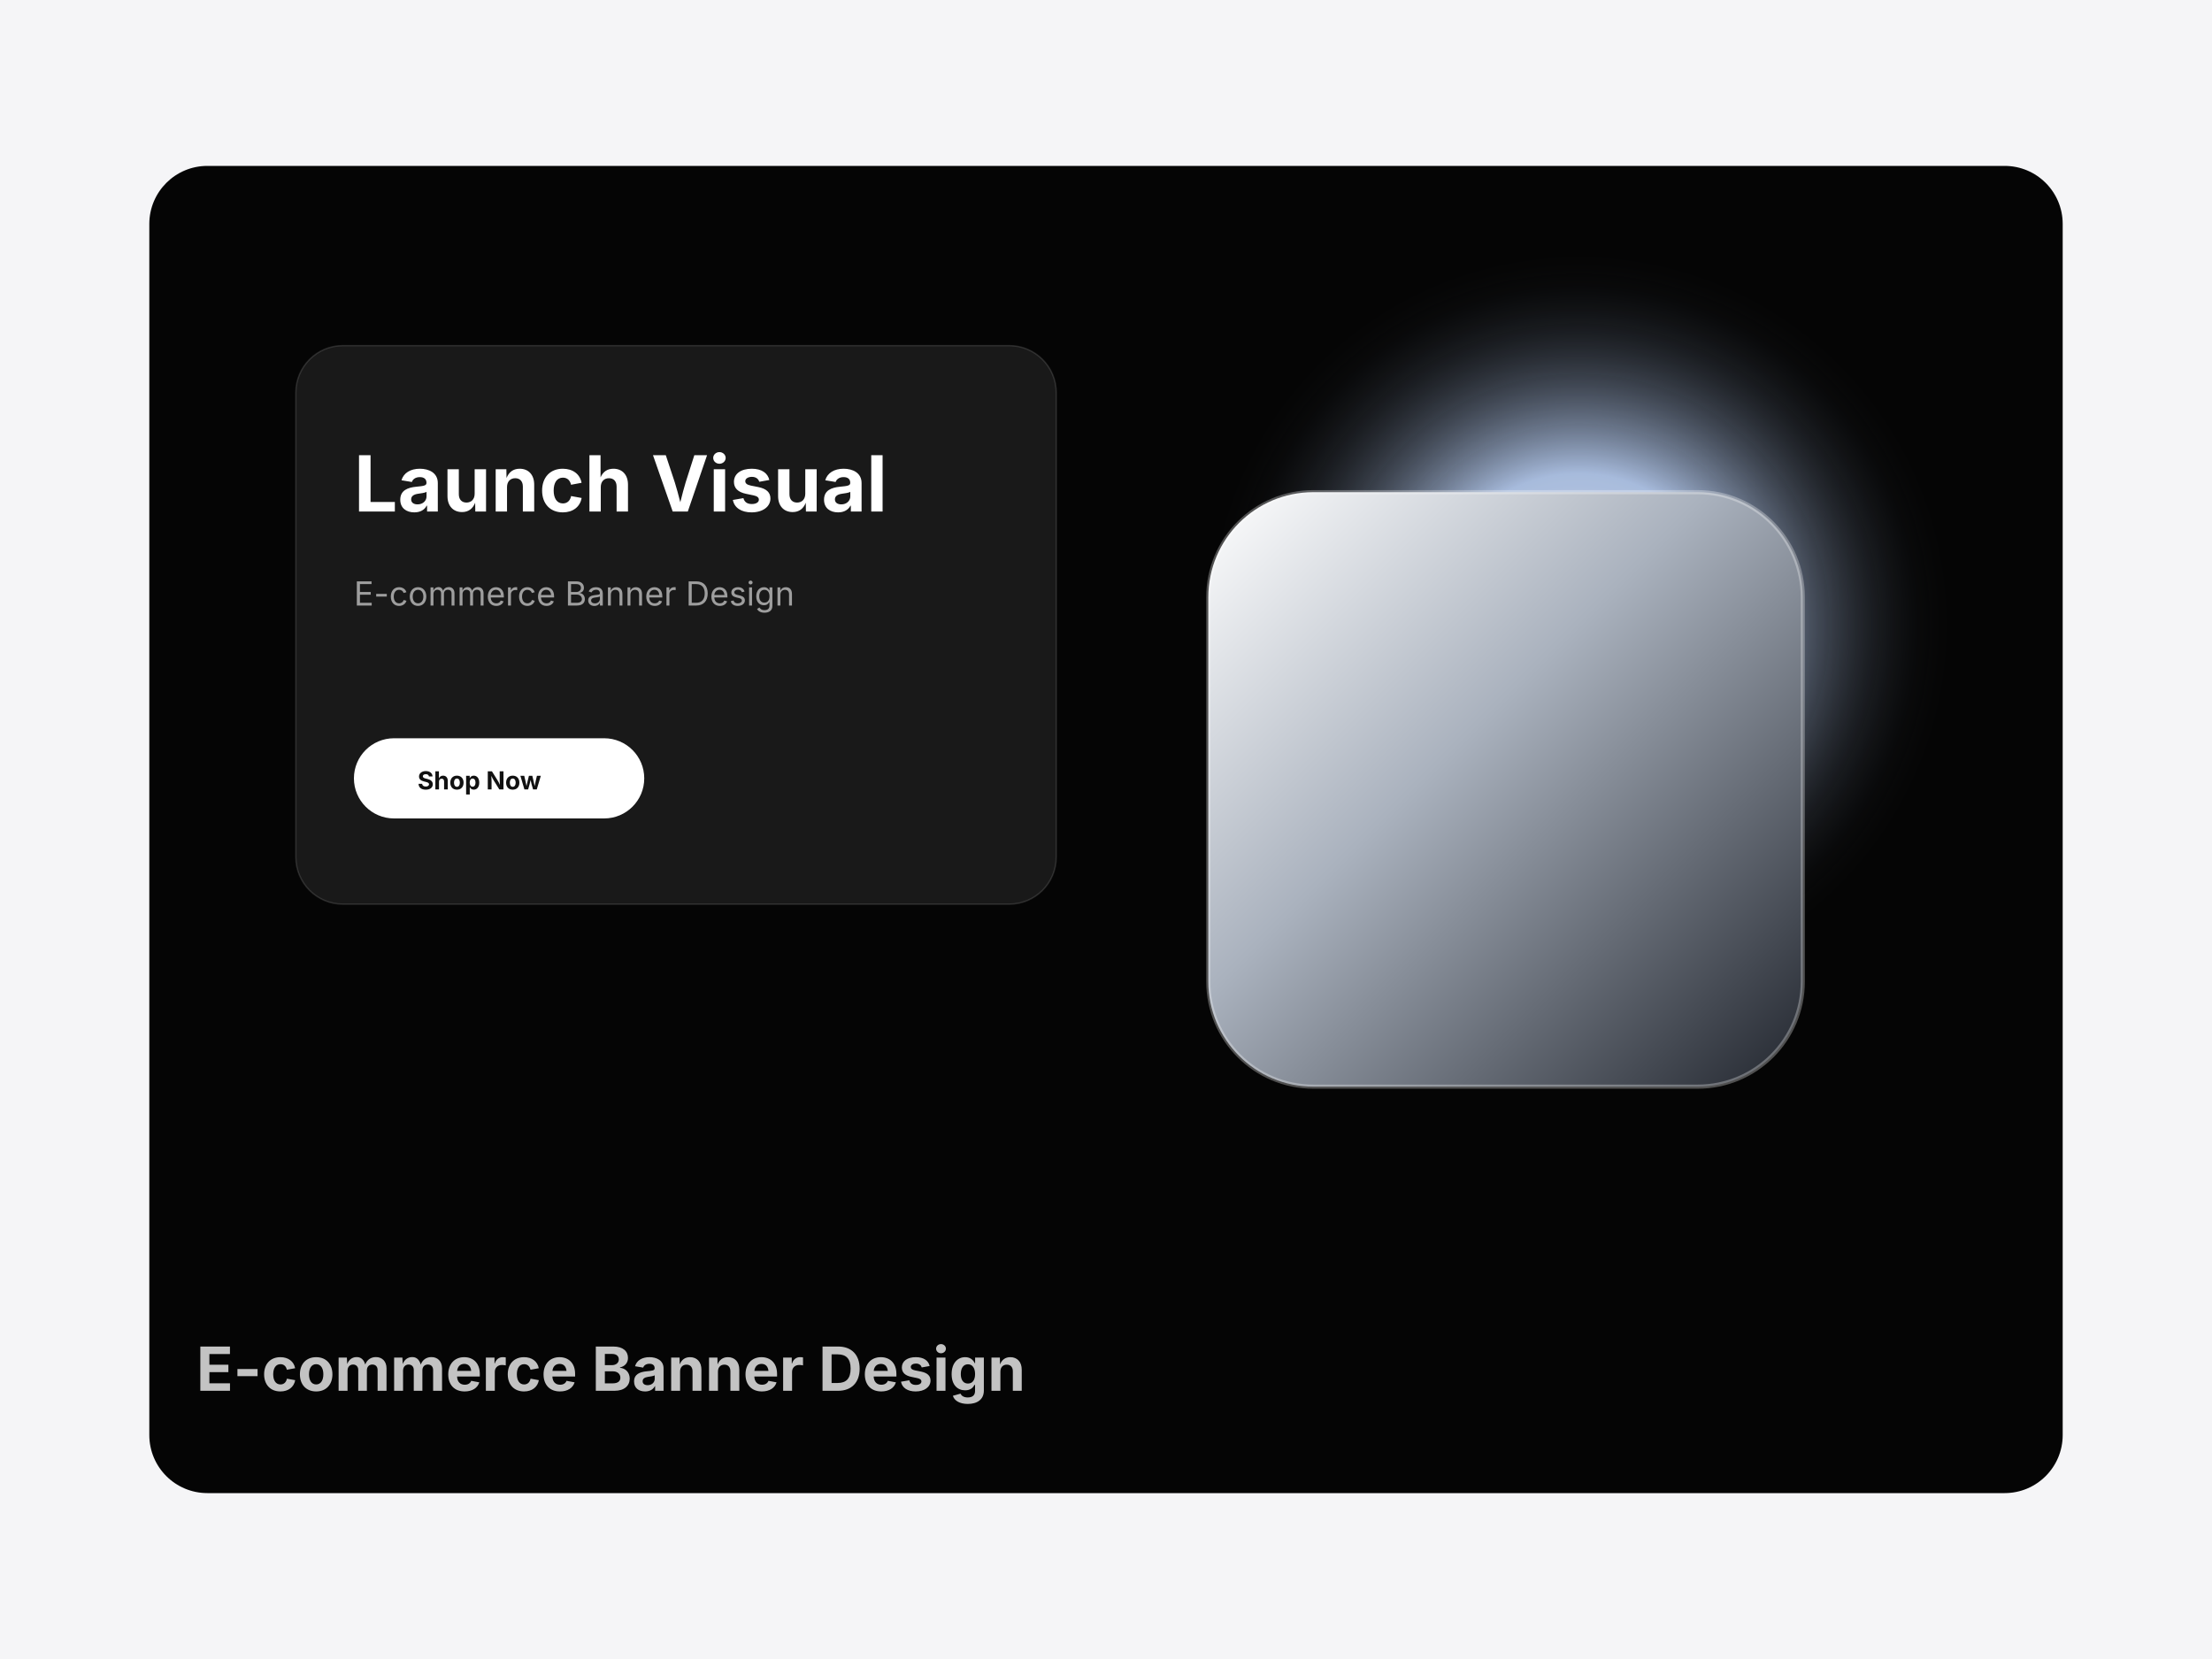
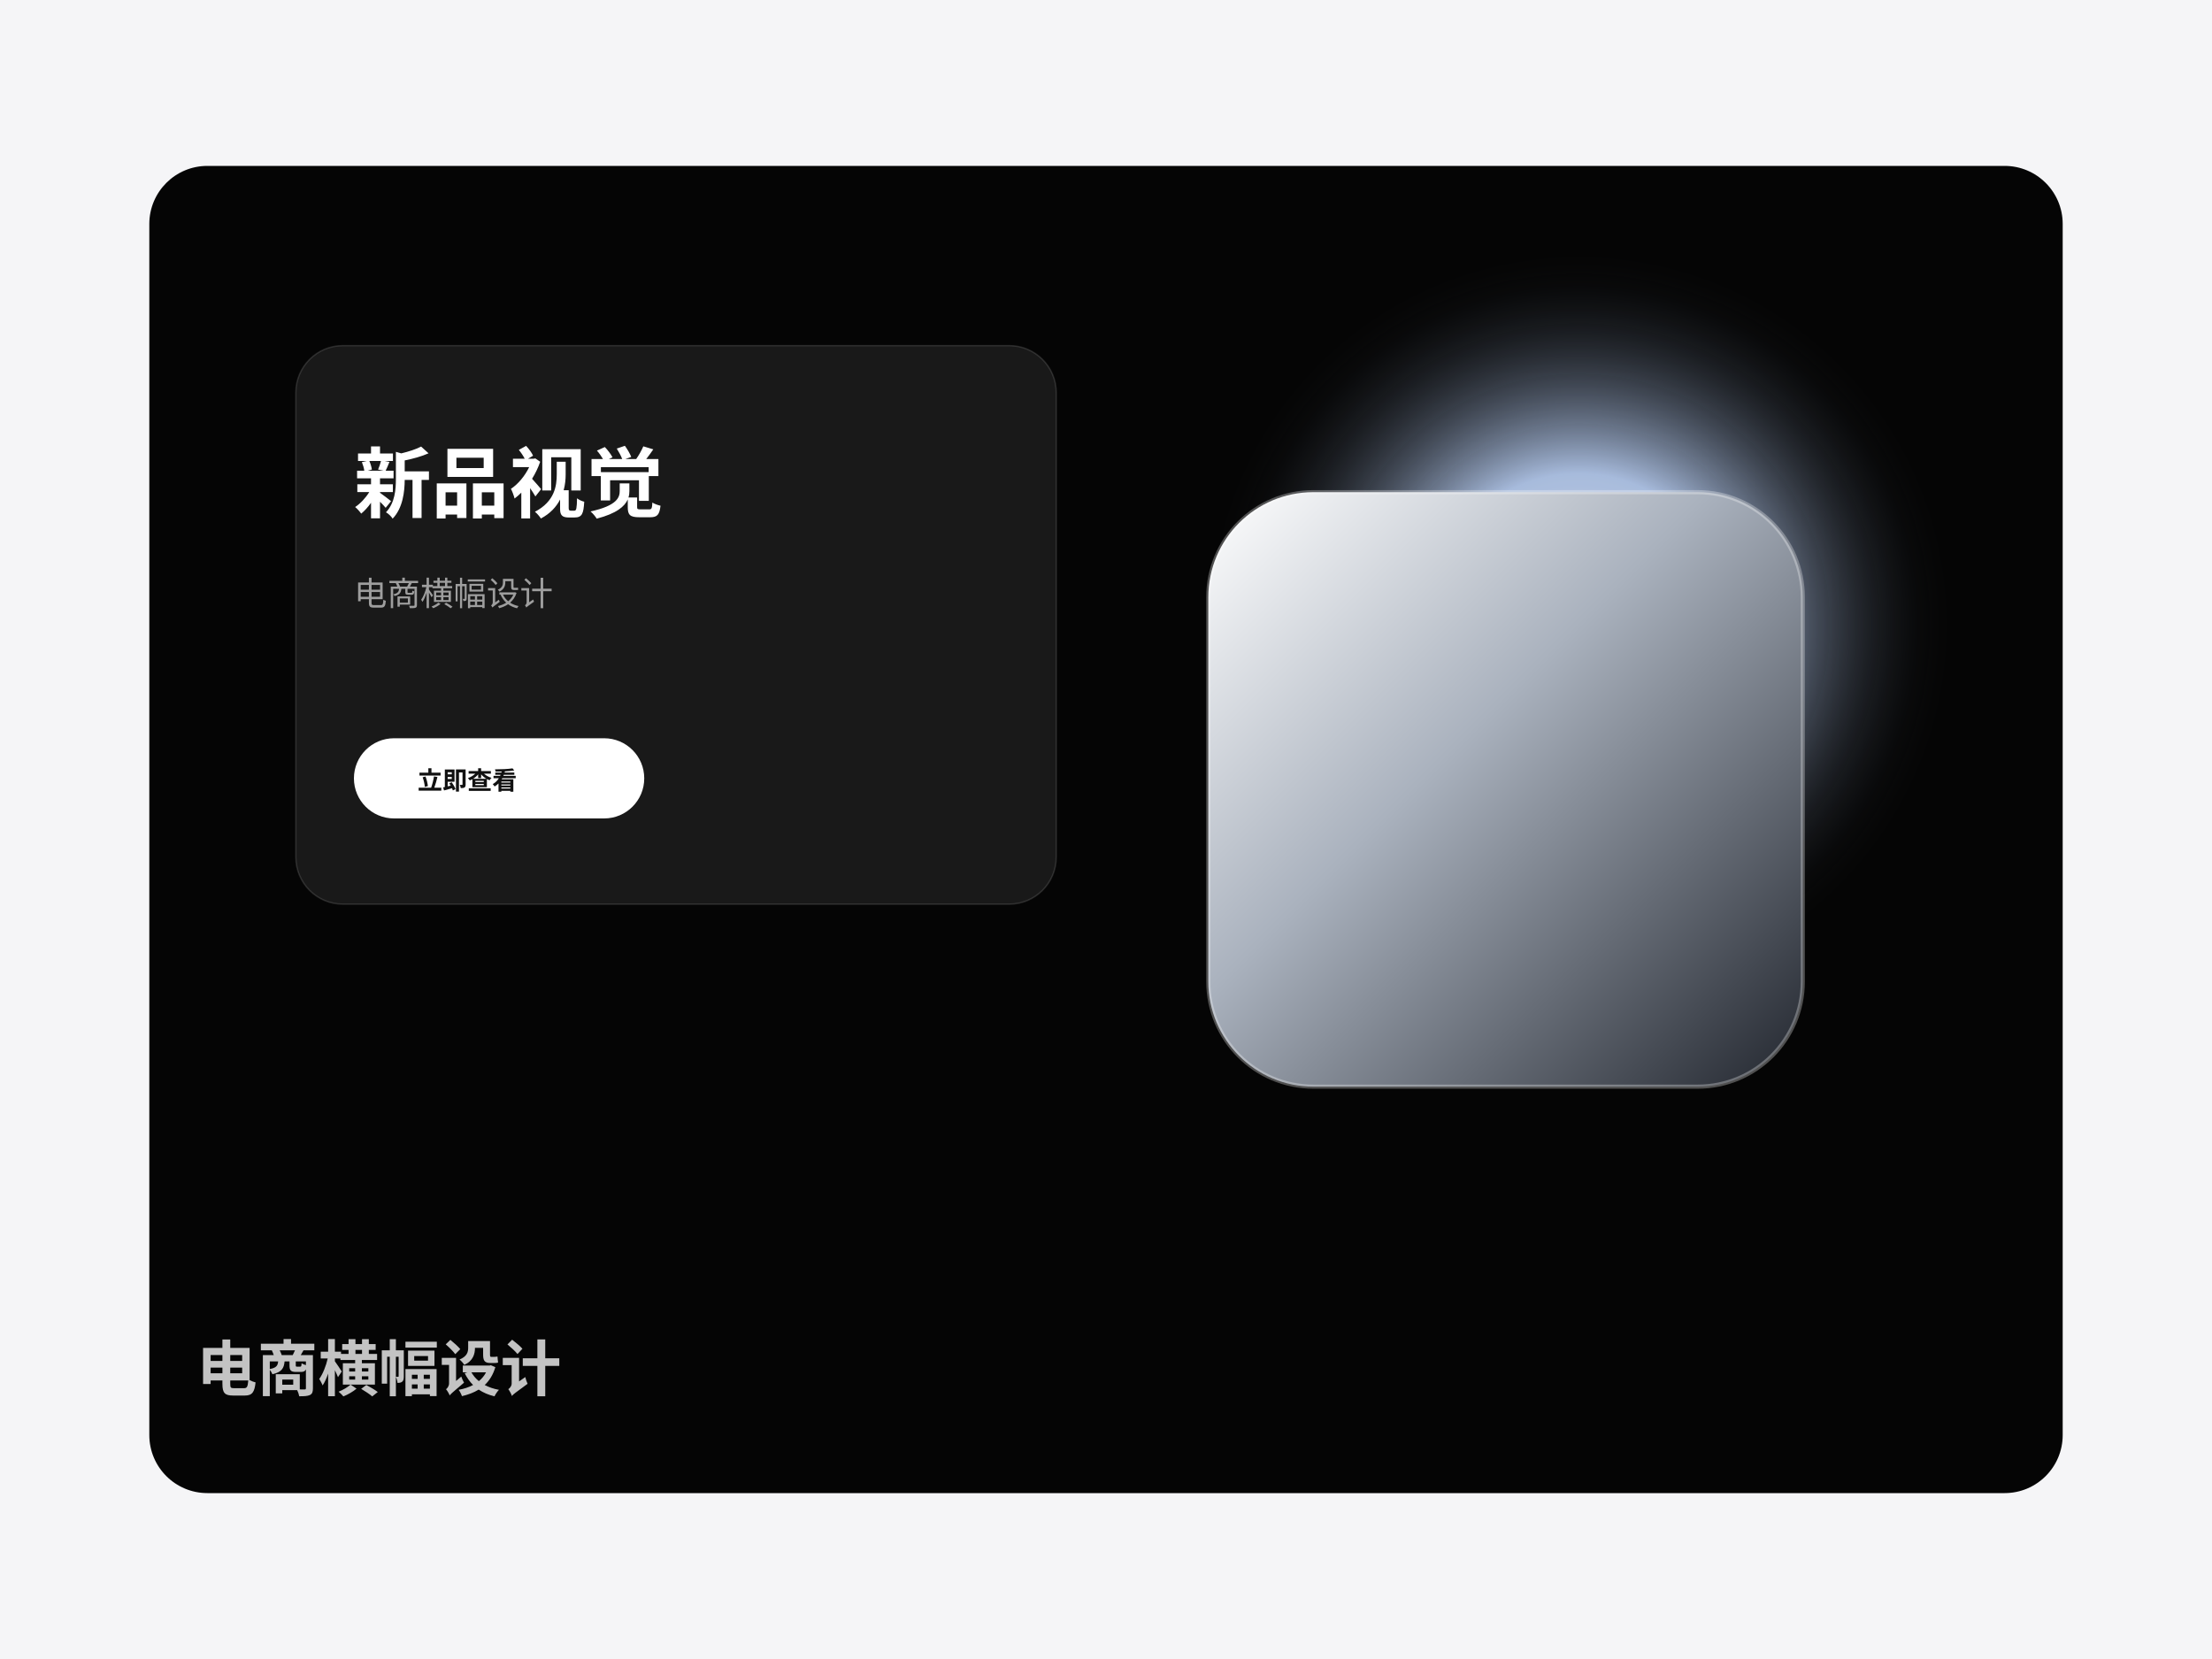
<svg xmlns="http://www.w3.org/2000/svg" width="1600" height="1200" viewBox="0 0 1600 1200" fill="none">
  <rect width="1600" height="1200" fill="#F5F5F7" />
  <rect x="108" y="120" width="1384" height="960" rx="42" fill="#050505" />
  <circle cx="1142" cy="452" r="272" fill="url(#cool)" opacity=".9" />
  <rect x="214" y="250" width="550" height="404" rx="34" fill="white" fill-opacity=".08" stroke="white" stroke-opacity=".13" />
-   <text x="256" y="370" fill="white" font-family="Inter, Arial" font-size="56" font-weight="700">Launch Visual</text>
-   <text x="256" y="438" fill="white" fill-opacity=".58" font-family="Inter, Arial" font-size="24">E-commerce Banner Design</text>
+   <text x="256" y="370" fill="white" font-family="Noto Sans SC, Microsoft YaHei, Arial" font-size="56" font-weight="700">新品视觉</text>
+   <text x="256" y="438" fill="white" fill-opacity=".58" font-family="Noto Sans SC, Microsoft YaHei, Arial" font-size="24">电商横幅设计</text>
  <rect x="256" y="534" width="210" height="58" rx="29" fill="white" />
-   <text x="302" y="571" fill="#111111" font-family="Inter, Arial" font-size="18" font-weight="650">Shop Now</text>
+   <text x="302" y="571" fill="#111111" font-family="Noto Sans SC, Microsoft YaHei, Arial" font-size="18" font-weight="650">立即查看</text>
  <rect x="874" y="356" width="430" height="430" rx="76" fill="url(#product)" stroke="white" stroke-opacity=".3" stroke-width="3" />
-   <text x="142" y="1006" fill="white" fill-opacity=".76" font-family="Inter, Arial" font-size="44" font-weight="650">E-commerce Banner Design</text>
+   <text x="142" y="1006" fill="white" fill-opacity=".76" font-family="Noto Sans SC, Microsoft YaHei, Arial" font-size="44" font-weight="650">电商横幅设计</text>
  <defs>
    <radialGradient id="cool" cx="0" cy="0" r="1" gradientUnits="userSpaceOnUse" gradientTransform="translate(1142 452) rotate(90) scale(272)">
      <stop stop-color="#F7FBFF" />
      <stop offset=".4" stop-color="#B9CFF4" />
      <stop offset="1" stop-color="#050505" stop-opacity="0" />
    </radialGradient>
    <linearGradient id="product" x1="874" y1="356" x2="1304" y2="786" gradientUnits="userSpaceOnUse">
      <stop stop-color="#FFFFFF" />
      <stop offset=".42" stop-color="#AAB2BE" />
      <stop offset="1" stop-color="#22262E" />
    </linearGradient>
  </defs>
</svg>
